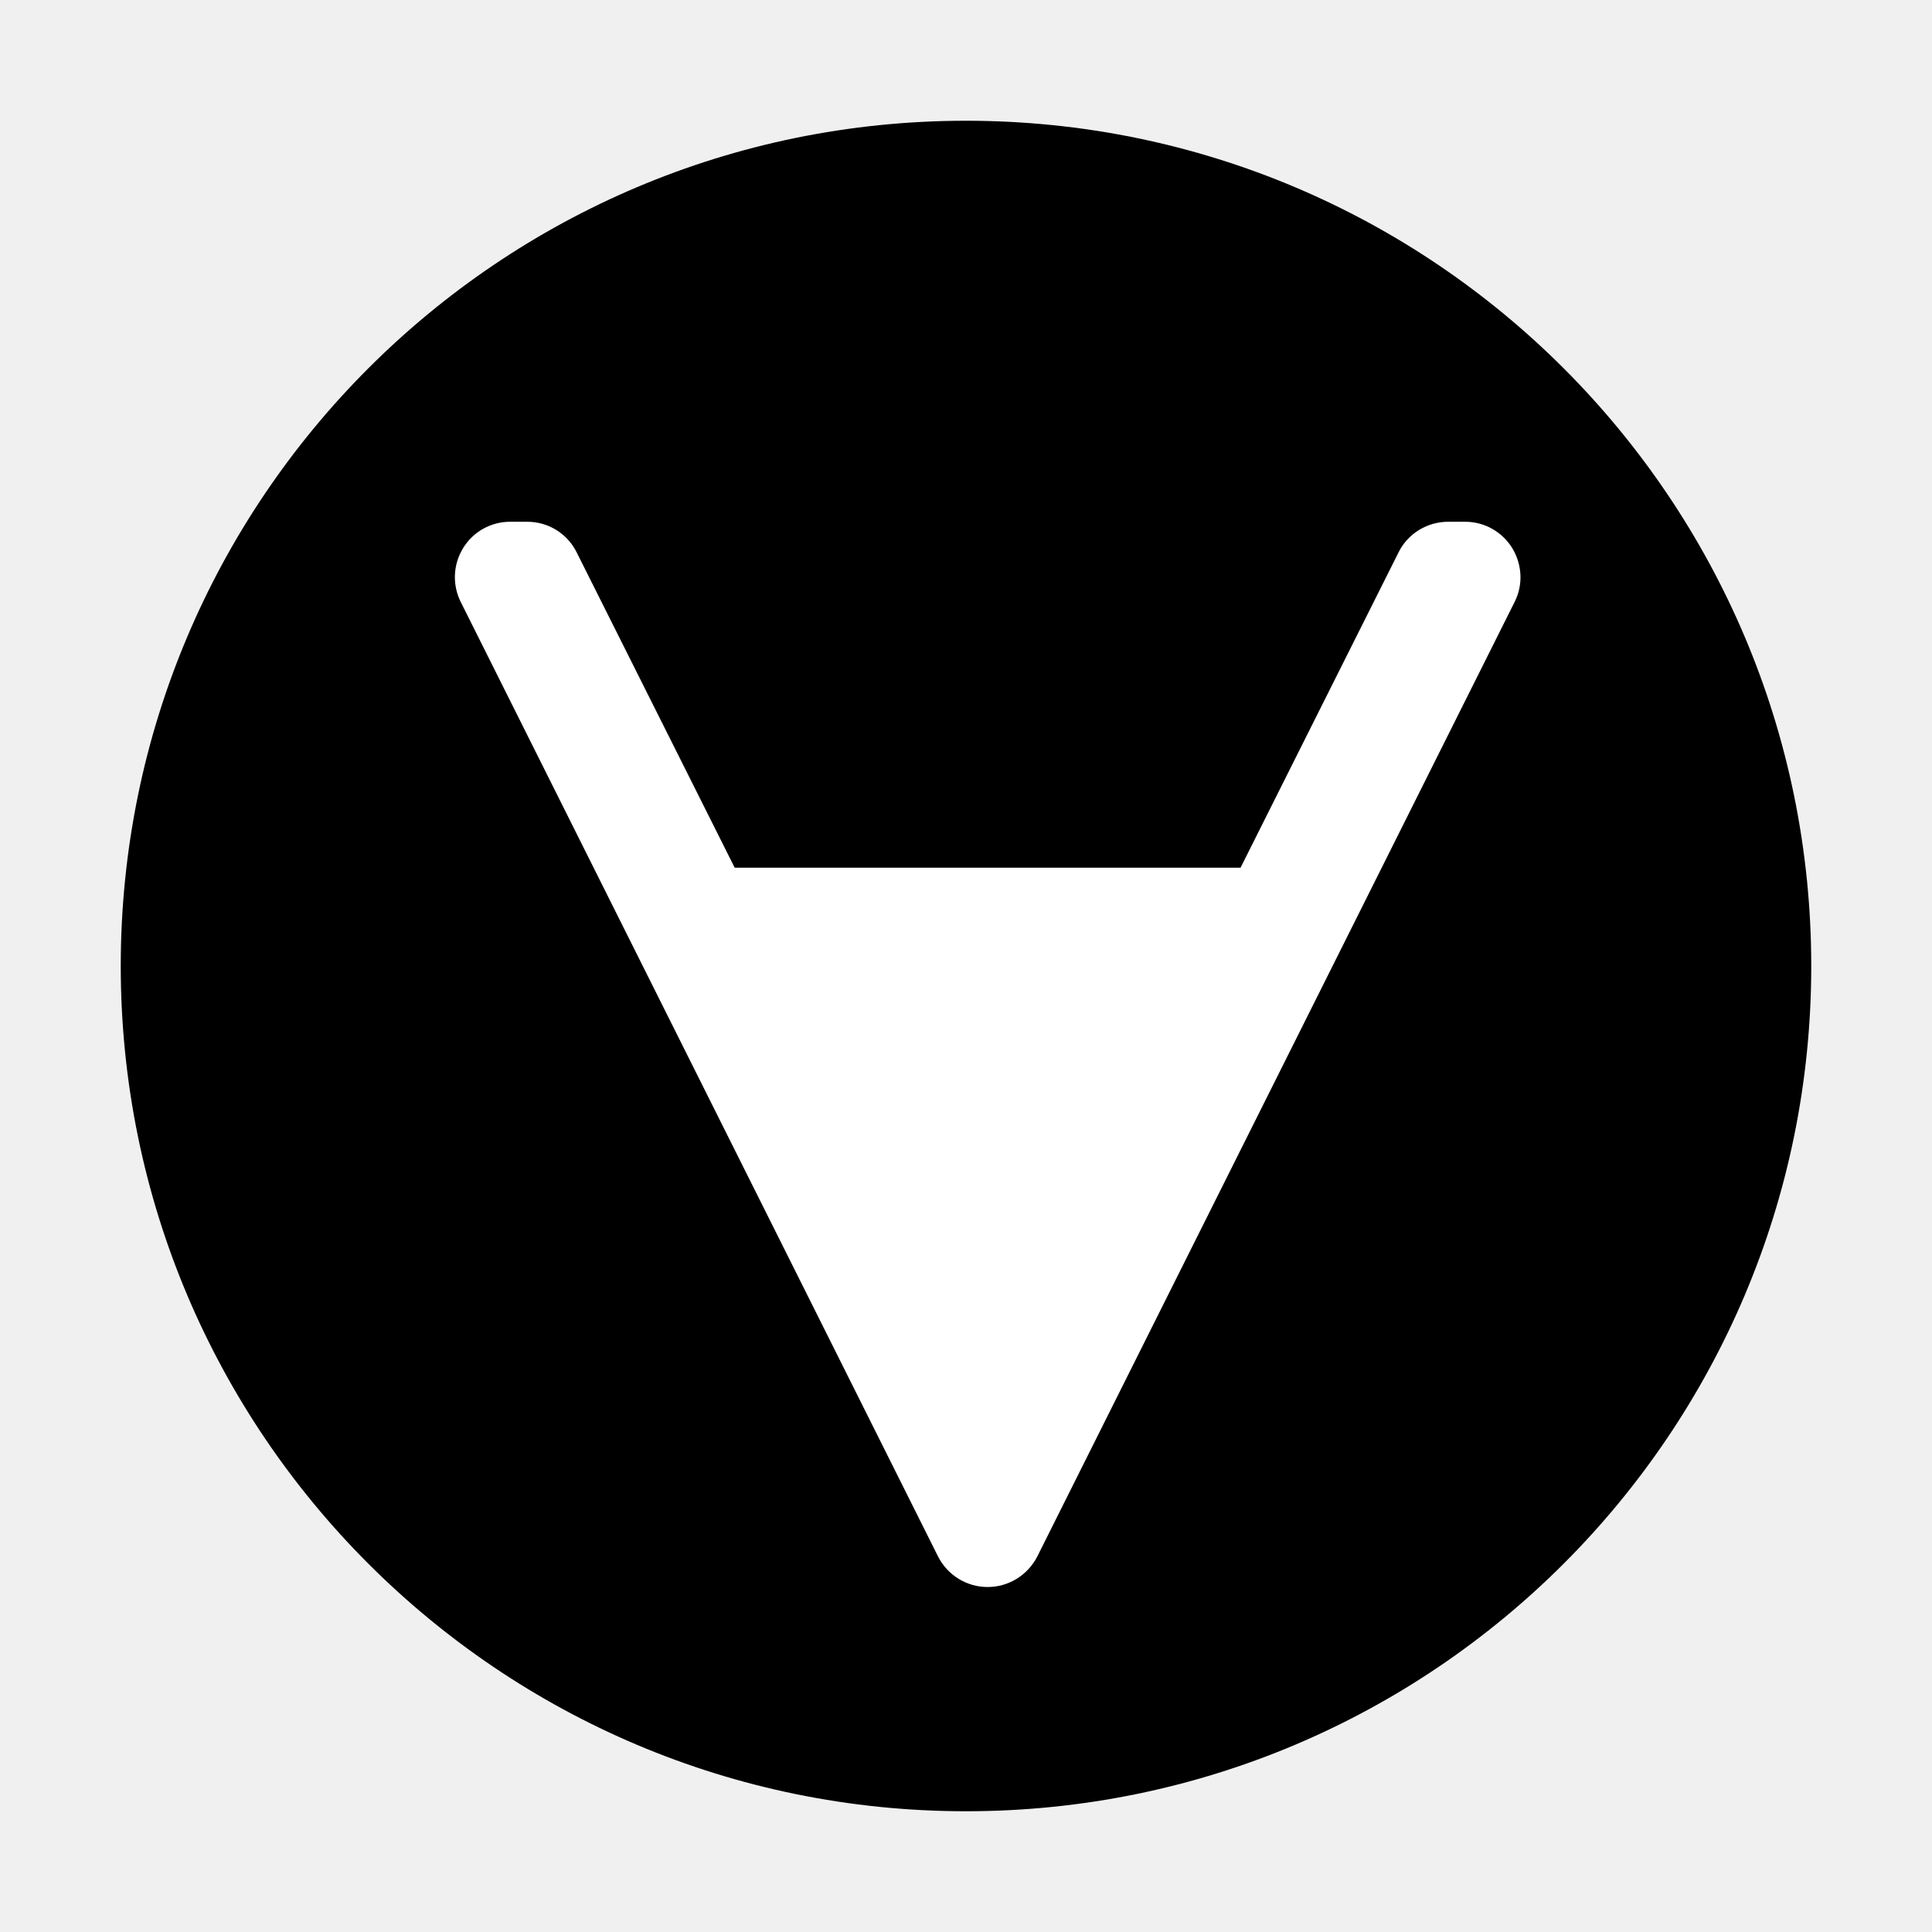
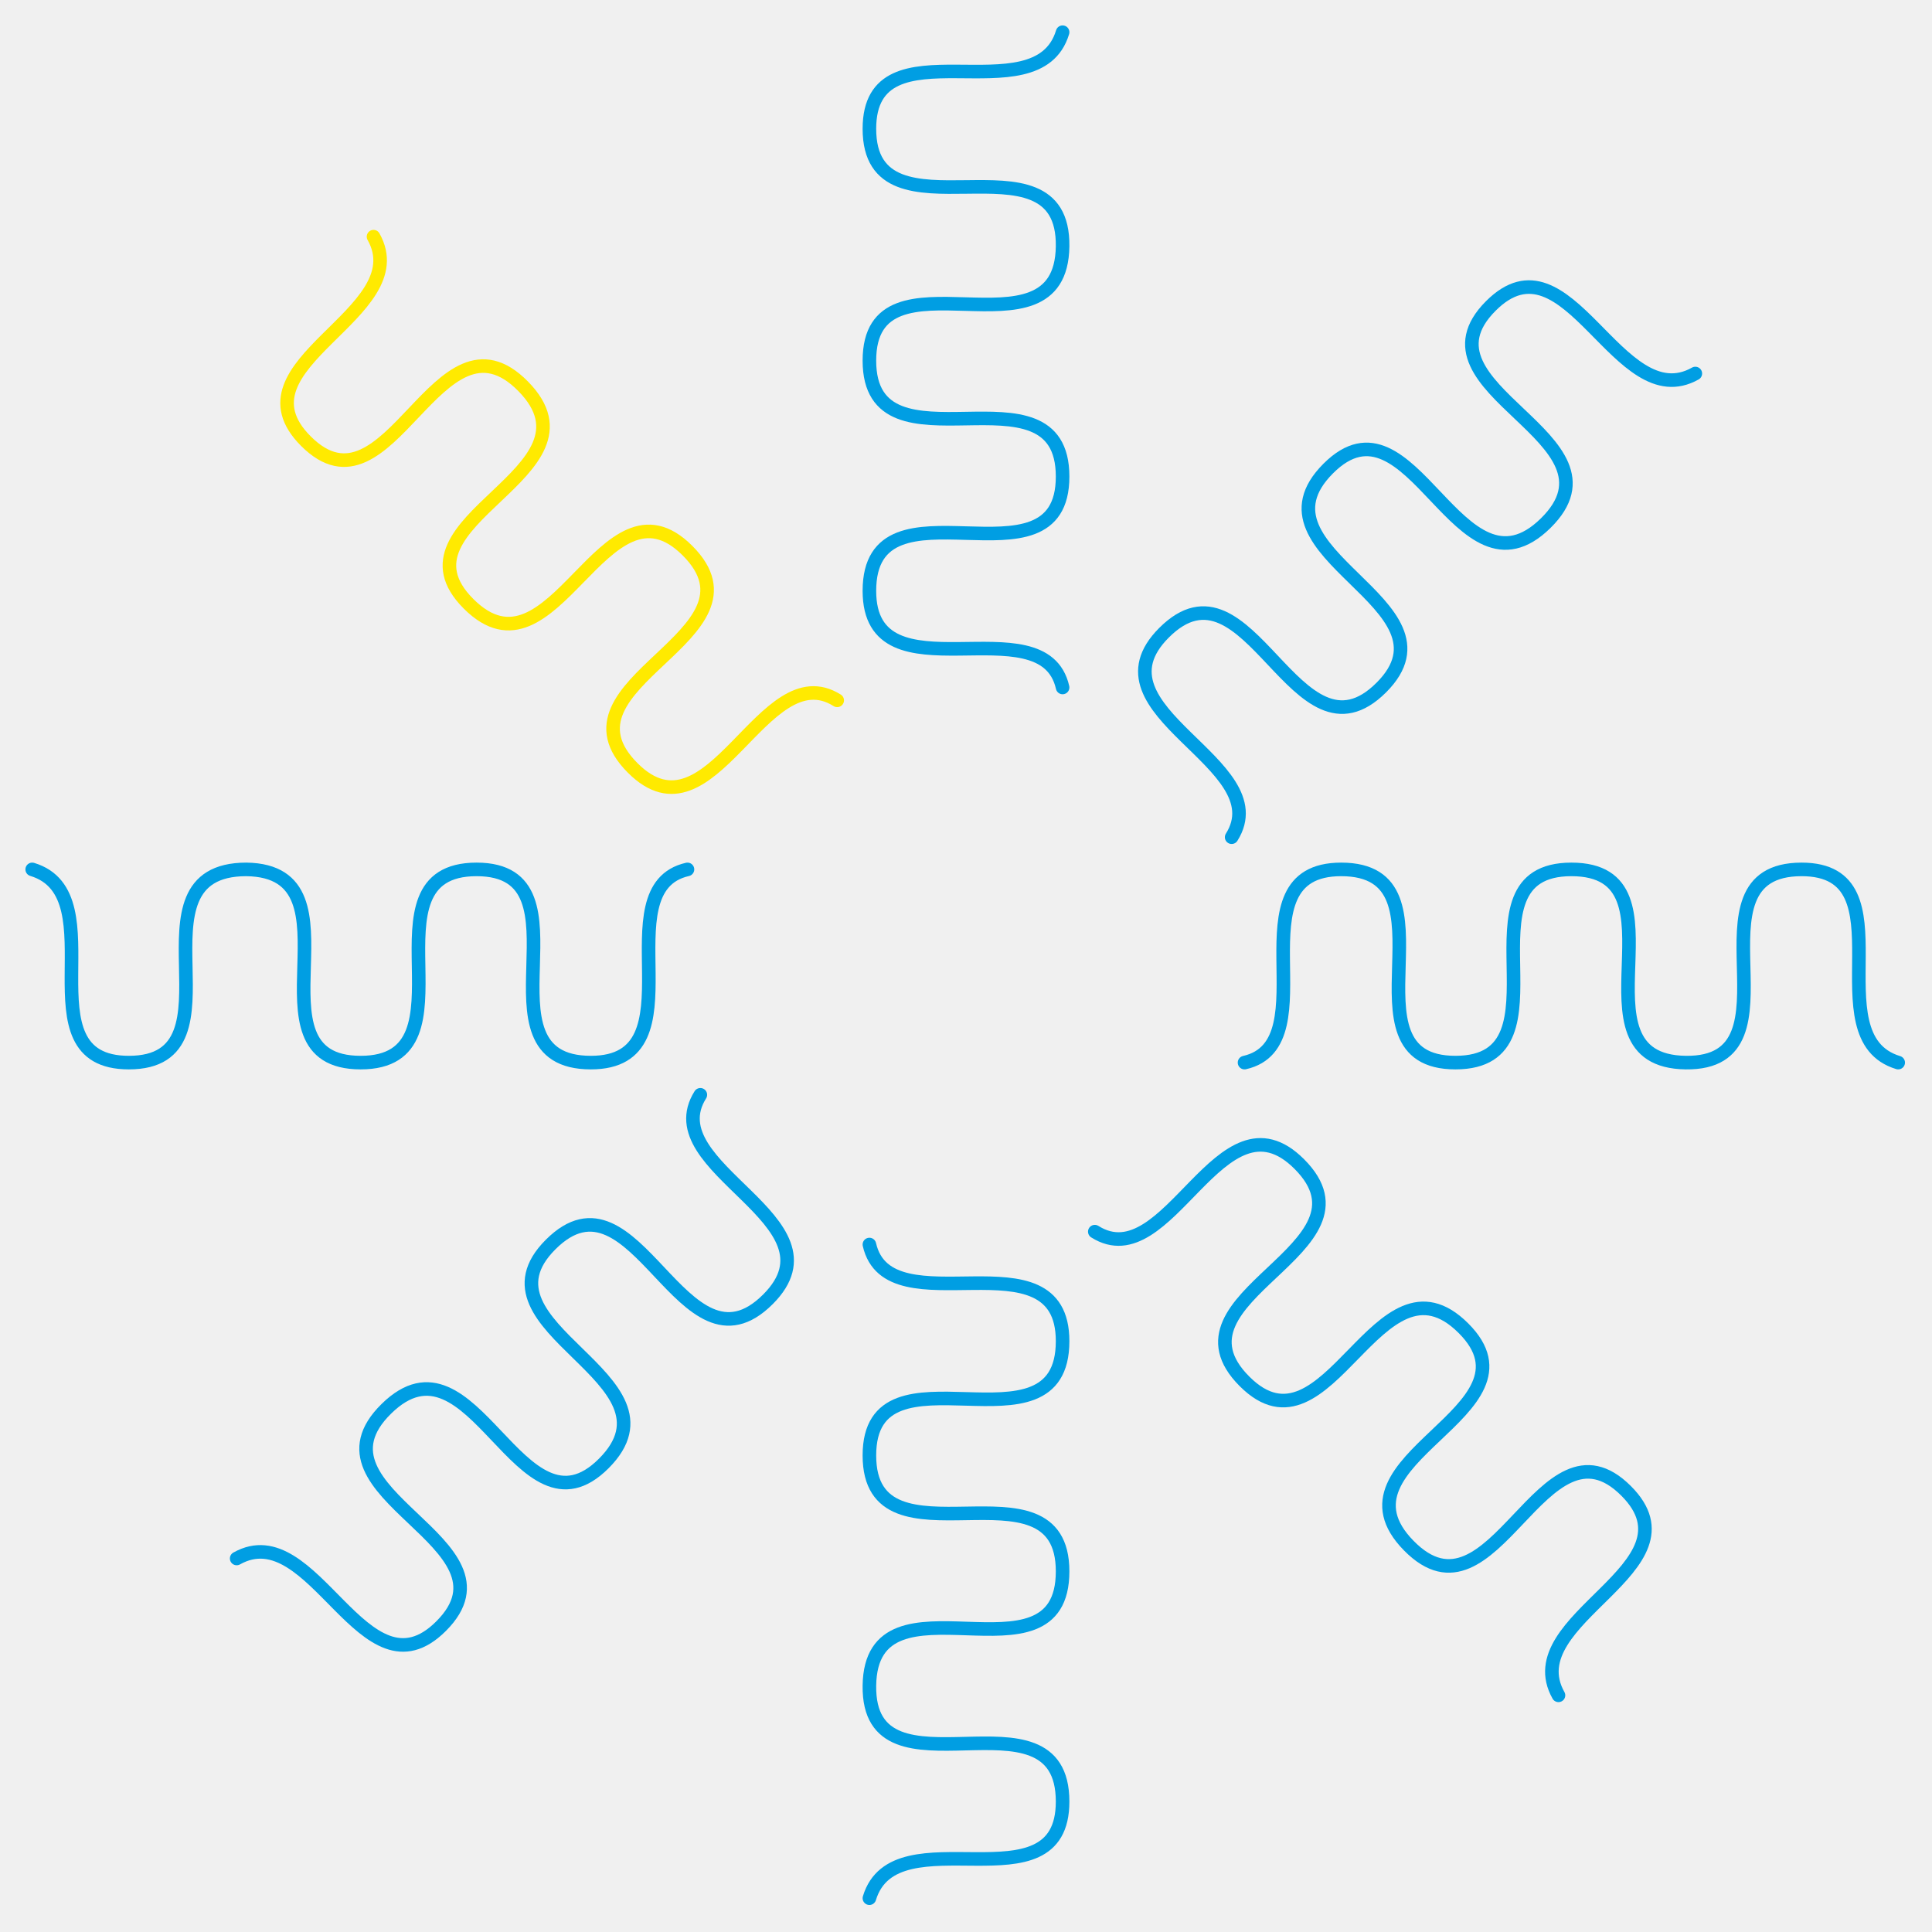
- <svg xmlns="http://www.w3.org/2000/svg" width="16" height="16" viewBox="0 0 16 16" fill="none">
-   <path d="M1 8C1 4.134 4.134 1 8 1C11.866 1 15 4.134 15 8C15 11.866 11.866 15 8 15C4.134 15 1 11.866 1 8Z" fill="black" />
-   <path d="M8.214 11.794L10.524 7.186H5.904L8.214 11.794Z" fill="white" />
-   <path d="M8.181 8.957C8.537 8.957 8.829 8.659 8.829 8.294C8.829 7.932 8.545 7.646 8.181 7.646C7.817 7.646 7.517 7.938 7.517 8.294C7.517 8.659 7.817 8.957 8.181 8.957Z" fill="white" />
-   <path d="M3.814 4.982L7.769 12.891C7.848 13.046 8.006 13.143 8.179 13.143C8.352 13.143 8.51 13.046 8.59 12.891L12.545 4.982C12.615 4.841 12.606 4.674 12.523 4.538C12.44 4.404 12.294 4.321 12.134 4.321H11.993C11.82 4.321 11.659 4.419 11.583 4.573L8.179 11.366L4.775 4.573C4.698 4.419 4.541 4.321 4.367 4.321H4.224C4.065 4.321 3.918 4.404 3.836 4.538C3.752 4.674 3.745 4.841 3.814 4.982" fill="white" />
+ <svg xmlns="http://www.w3.org/2000/svg" version="1.1" id="Ebene_1" x="0px" y="0px" viewBox="0 0 120 120" style="enable-background:new 0 0 120 120;" xml:space="preserve">
+   <style type="text/css">
+ 	.st0{fill:none;stroke:#009EE3;stroke-width:0.843;stroke-linecap:round;stroke-miterlimit:10;}
+ 	.st1{fill:none;stroke:#FFEA00;stroke-width:0.843;stroke-linecap:round;stroke-miterlimit:10;}
+ </style>
+   <path class="st0" d="M77.3,66c5.3-1.2-0.9-12,6-12c7.5,0-0.3,12,7.1,12s-0.2-12,7.2-12c7.5,0-0.4,11.9,7.1,12s-0.3-12,7.2-12  c6.8,0,0.7,10.4,6,12" />
+   <path class="st0" d="M76.5,52c2.9-4.6-9.1-7.8-4.2-12.7c5.3-5.3,8.2,8.7,13.5,3.4c5.2-5.2-8.6-8.3-3.3-13.6  c5.2-5.2,8.1,8.7,13.5,3.4s-8.6-8.3-3.4-13.5c4.8-4.8,7.9,6.9,12.7,4.2" />
+   <path class="st0" d="M66,42.7c-1.2-5.3-12,0.9-12-6c0-7.5,12,0.3,12-7.1s-12,0.2-12-7.2s11.9,0.4,12-7.1S54,15.4,54,8  c0-6.8,10.4-0.7,12-6" />
+   <path class="st1" d="M52,43.5c-4.6-2.9-7.8,9.1-12.7,4.2c-5.3-5.3,8.7-8.2,3.4-13.5c-5.2-5.2-8.3,8.6-13.6,3.3  c-5.2-5.2,8.7-8.1,3.4-13.5c-5.3-5.4-8.3,8.6-13.5,3.4c-4.8-4.8,6.9-7.9,4.2-12.7" />
+   <path class="st0" d="M42.7,54c-5.3,1.2,0.9,12-6,12c-7.5,0,0.3-12-7.1-12s0.2,12-7.2,12s0.4-11.9-7.1-12C7.6,54,15.4,66,8,66  c-6.8,0-0.7-10.4-6-12" />
+   <path class="st0" d="M43.5,68c-2.9,4.6,9.1,7.8,4.2,12.7c-5.3,5.3-8.2-8.7-13.5-3.4c-5.2,5.2,8.6,8.3,3.3,13.6  c-5.2,5.2-8.1-8.7-13.5-3.4c-5.4,5.3,8.6,8.3,3.4,13.5c-4.8,4.8-7.9-6.9-12.7-4.2" />
+   <path class="st0" d="M54,77.3c1.2,5.3,12-0.9,12,6c0,7.5-12-0.3-12,7.1s12-0.2,12,7.2c0,7.5-11.9-0.4-12,7.1c-0.1,7.5,12-0.3,12,7.2  c0,6.8-10.4,0.7-12,6" />
+   <path class="st0" d="M68,76.5c4.6,2.9,7.8-9.1,12.7-4.2c5.3,5.3-8.7,8.2-3.4,13.5c5.2,5.2,8.3-8.6,13.6-3.3  c5.2,5.2-8.7,8.1-3.4,13.5c5.3,5.4,8.3-8.6,13.5-3.4c4.8,4.8-6.9,7.9-4.2,12.7" />
</svg>
